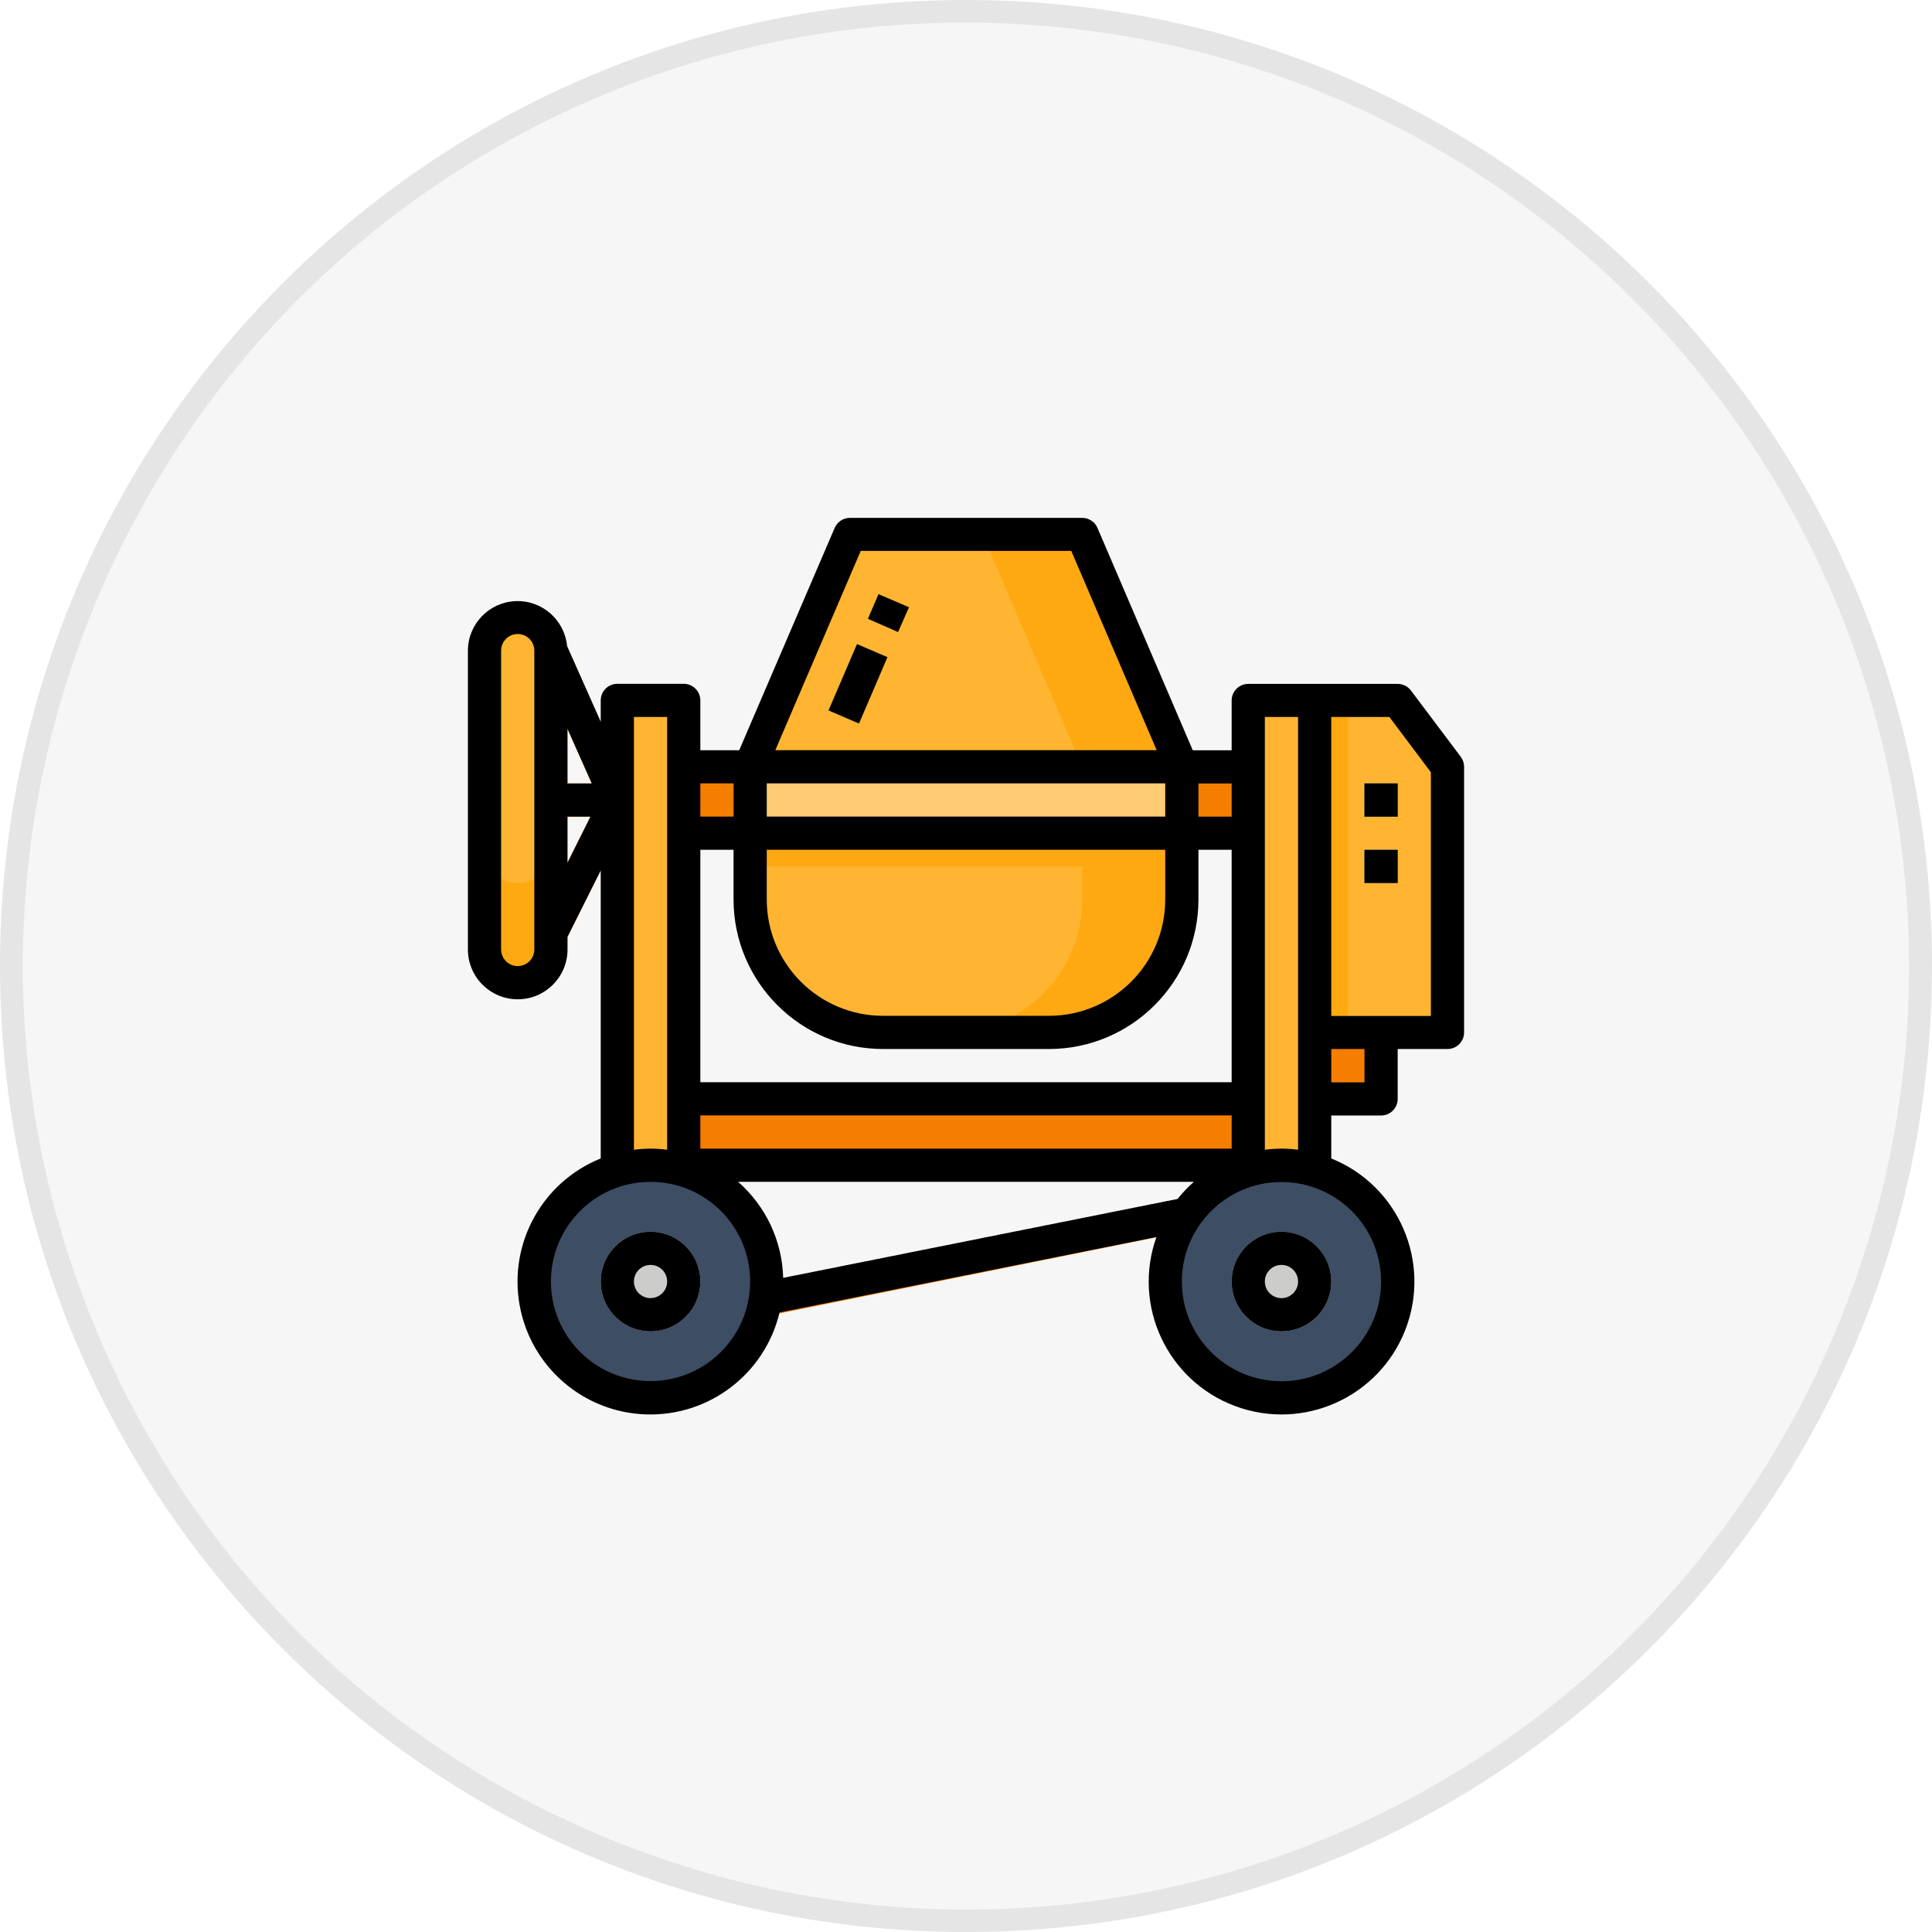
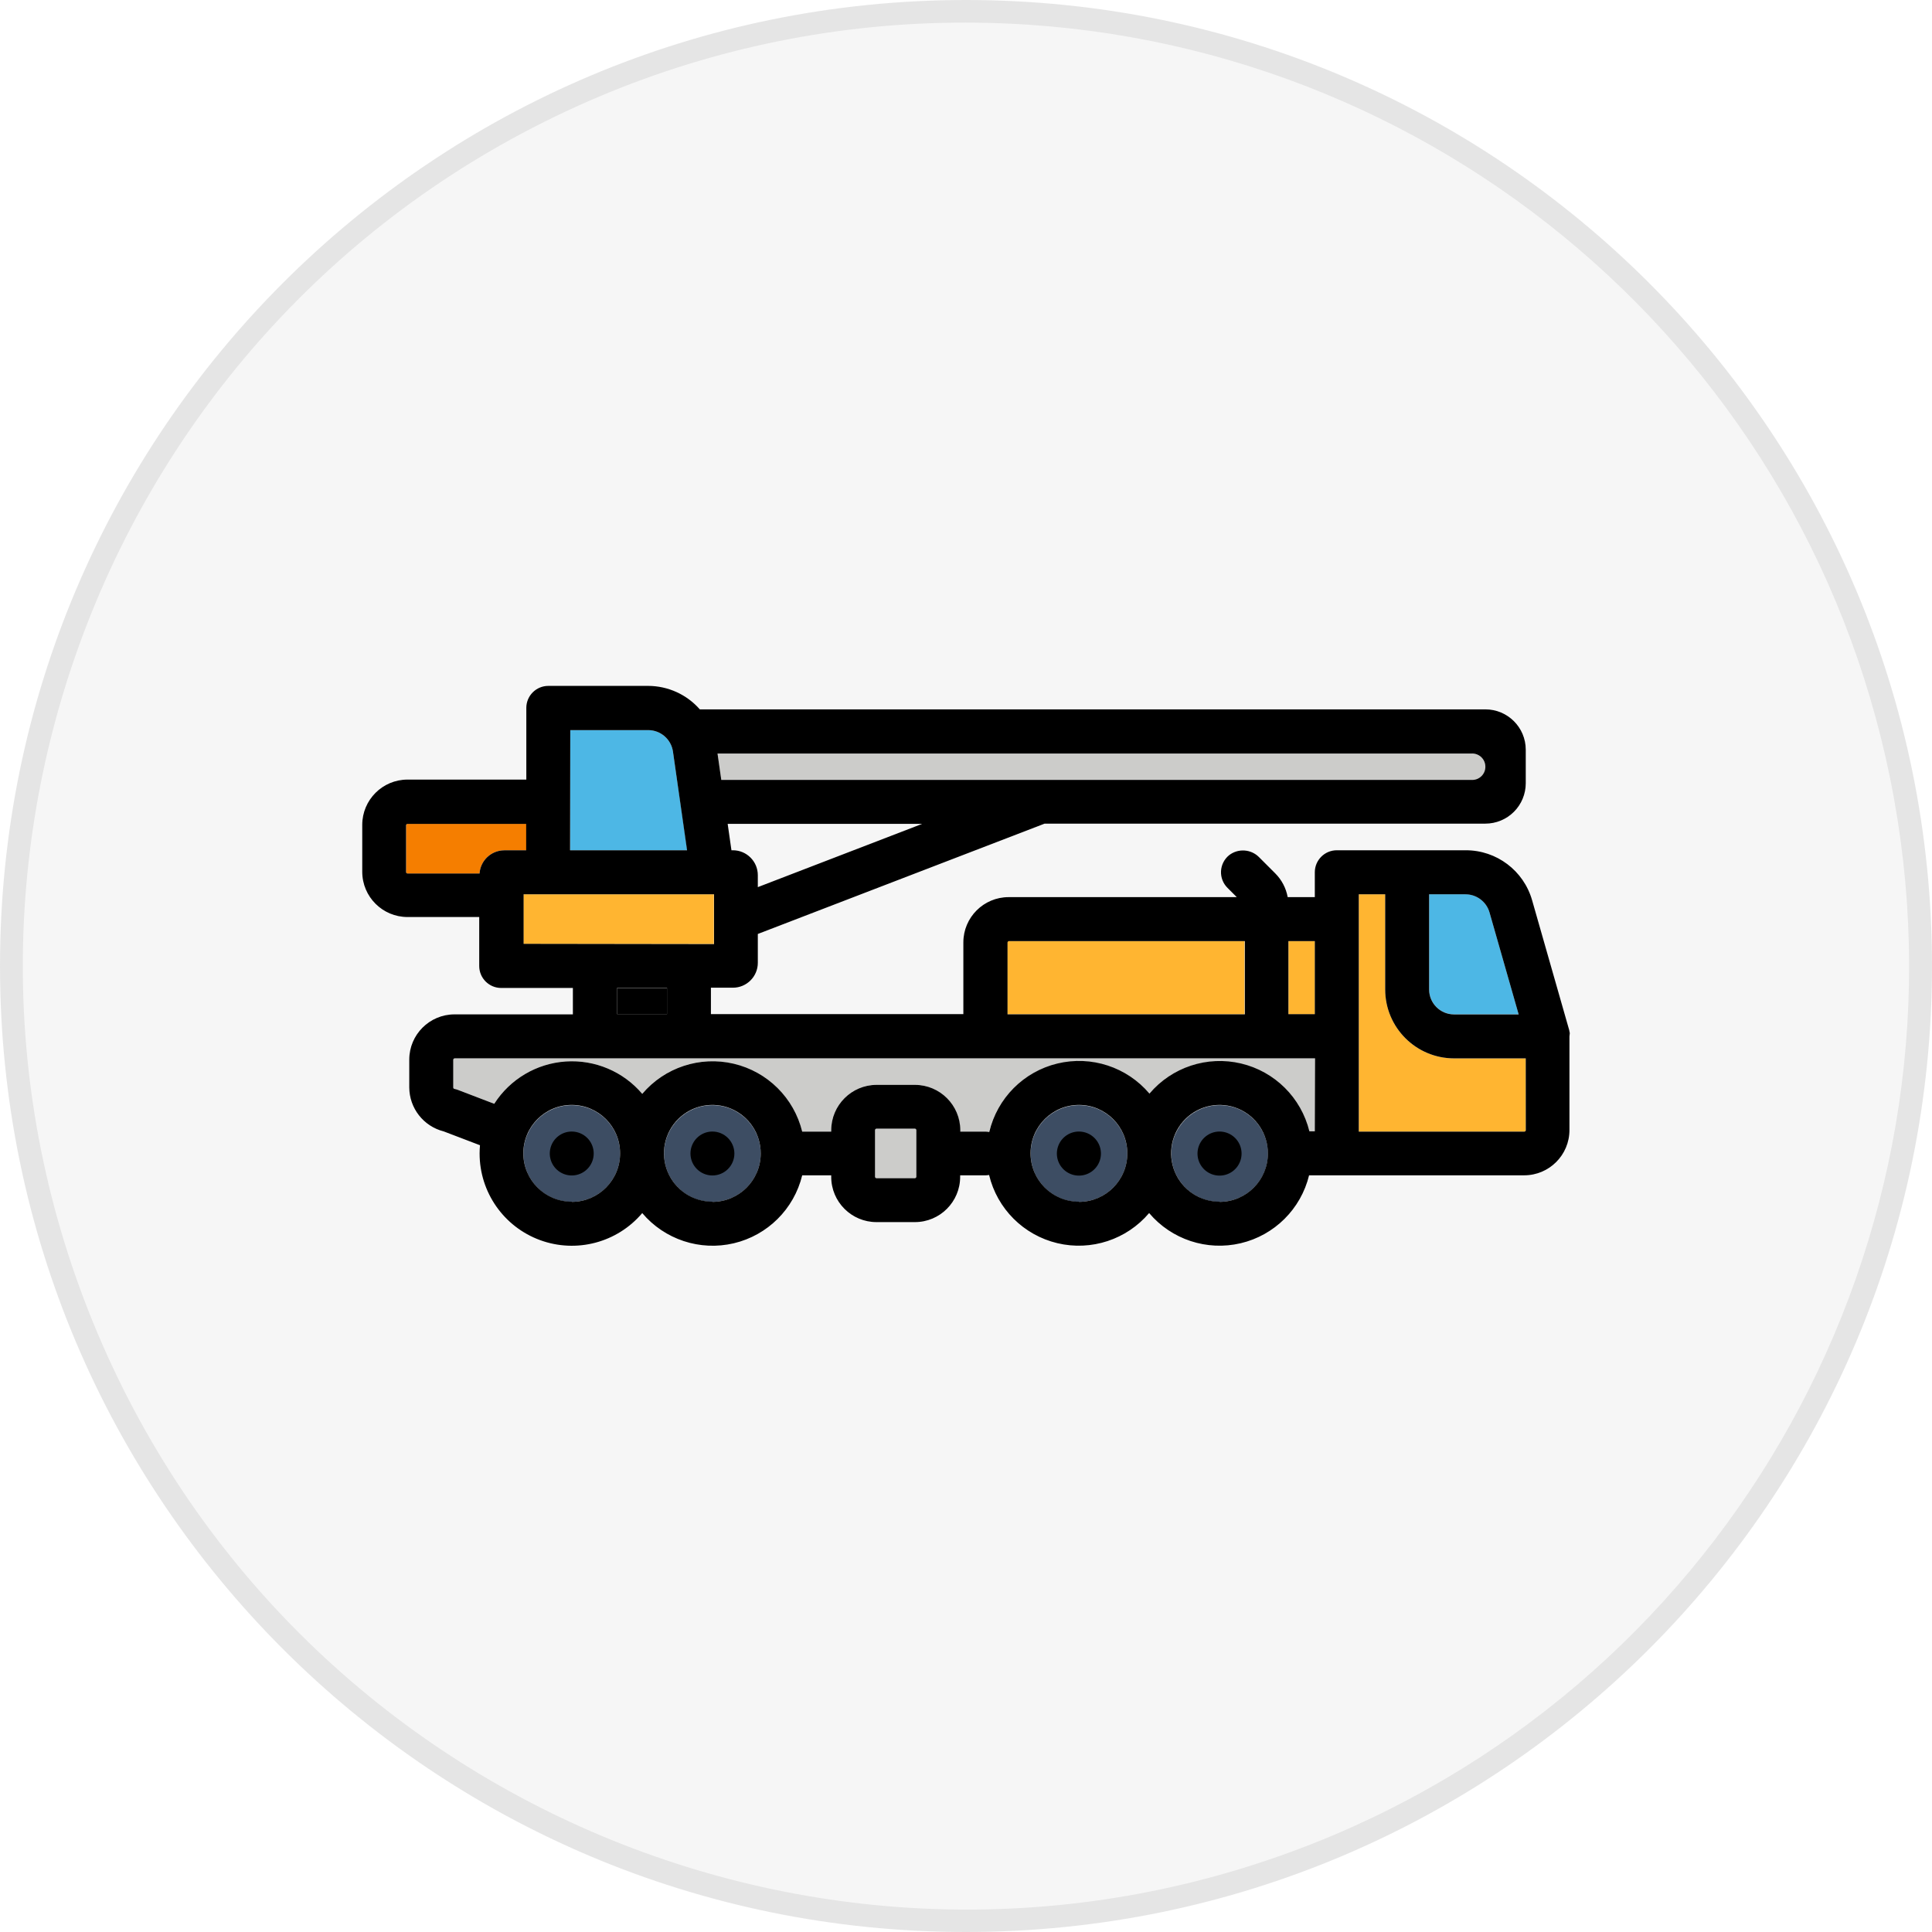
<svg xmlns="http://www.w3.org/2000/svg" viewBox="0 0 512 512">
  <g opacity=".5">
    <path d="m256 509a253 253 0 0 1 -178.9-431.9 253 253 0 0 1 357.8 357.8 251.37 251.37 0 0 1 -178.9 74.1z" fill="#eee" />
    <path d="m256 6a250.07 250.07 0 0 1 97.31 480.36 250.07 250.07 0 0 1 -194.62-460.72 248.53 248.53 0 0 1 97.31-19.64m0-6c-141.38 0-256 114.62-256 256s114.62 256 256 256 256-114.62 256-256-114.62-256-256-256z" fill="#ccc" />
  </g>
-   <g fill="#f57e00">
-     <path d="m167.62 210.23-17.62-39.6a4.44 4.44 0 0 0 -4.2-2.61l-8.8.36.36 8.8 5.81-.24 13.64 30.68h-15.21v8.8h14.88l-13.2 26.4h-5v8.8h7.72a4.4 4.4 0 0 0 3.94-2.44l17.6-35.2a4.43 4.43 0 0 0 .08-3.75z" />
-     <path d="m188.58 342.72 141.62-28.58 1.75 8.62-141.63 28.58z" />
-     <path d="m181.2 203.22h17.6v17.6h-17.6z" />
-     <path d="m313.2 203.22h17.6v17.6h-17.6z" />
-     <path d="m181.2 291.22h149.6v17.6h-149.6z" />
+   <circle cx="151.52" cy="305.7" fill="#3d4d63" r="12.81" />
+   <path d="m127.08 231.54a6.6 6.6 0 0 1 6.58-6.21h5.82v-7h-31.48a.39.39 0 0 0 -.39.39v12.42a.38.38 0 0 0 .39.39z" fill="#f57e00" />
+   <circle cx="188.79" cy="305.7" fill="#3d4d63" r="12.81" />
+   <path d="m347 299.87h1.48v-19.41h-228a.4.4 0 0 0 -.39.39v7.33a.39.39 0 0 0 .31.38 6 6 0 0 1 .94.27l9.62 3.68a24.43 24.43 0 0 1 39.22-2.63 24.44 24.44 0 0 1 42.39 10h7.69v-.39a12.05 12.05 0 0 1 12-12h10.17a12.05 12.05 0 0 1 12 12v.39h6.6a5.47 5.47 0 0 1 1.07.11 24.44 24.44 0 0 1 42.41-10.1 24.44 24.44 0 0 1 42.39 10z" fill="#ccccca" />
+   <path d="m178.34 199.16a6.64 6.64 0 0 0 -6.54-5.67h-20.67v31.84h31z" fill="#4db7e5" />
+   <circle cx="285.94" cy="305.7" fill="#3d4d63" r="12.81" />
+   <rect fill="#ccccca" height="13.2" rx=".39" width="10.95" x="231.89" y="299.1" />
+   <circle cx="323.21" cy="305.7" fill="#3d4d63" r="12.81" />
+   <path d="m163.56 261.82h13.2v6.99h-13.2z" />
+   <path d="m390.15 199.7h-200l1 7h199a3.5 3.5 0 0 0 0-7z" fill="#ccccca" />
+   <g fill="#ffb531">
+     <path d="m138.71 250.18h50.47v-13.18h-50.47z" />
+     <path d="m404.35 299.48v-19h-19a18.27 18.27 0 0 1 -18.25-18.25v-25.23h-7v62.89h43.9a.38.38 0 0 0 .35-.41z" />
+     <path d="m341.46 249.4h6.99v19.41h-6.99z" />
  </g>
-   <path d="m137.2 163.62a8.8 8.8 0 0 1 8.8 8.8v79.2a8.8 8.8 0 0 1 -17.6 0v-79.2a8.8 8.8 0 0 1 8.8-8.8z" fill="#ffb531" />
-   <path d="m137.2 234a8.8 8.8 0 0 1 -8.8-8.8v26.4a8.8 8.8 0 0 0 17.6 0v-26.4a8.8 8.8 0 0 1 -8.8 8.8z" fill="#ffa912" />
-   <path d="m286.8 141.62h-61.6l-26.4 61.6v35.2a35.2 35.2 0 0 0 35.2 35.2h44a35.2 35.2 0 0 0 35.2-35.2v-35.2z" fill="#ffb531" />
-   <path d="m286.8 141.62h-26.4l26.4 61.6v35.2a35.2 35.2 0 0 1 -35.2 35.2h26.4a35.2 35.2 0 0 0 35.2-35.2v-35.2z" fill="#ffa912" />
-   <path d="m230 164 2.81-6.55 8.09 3.47-2.9 6.58z" fill="#ffcb73" />
-   <path d="m219.56 188.28 7.55-17.6 8.08 3.47-7.54 17.6z" fill="#ffcb73" />
-   <path d="m163.6 185.62h17.6v154h-17.6z" fill="#ffb531" />
-   <path d="m330.8 185.62h17.6v154h-17.6z" fill="#ffb531" />
-   <path d="m383.6 273.62h-35.2v-88h22l13.2 17.6z" fill="#ffb531" />
-   <path d="m203.2 339.62a30.8 30.8 0 1 1 -30.8-30.8 30.8 30.8 0 0 1 30.8 30.8z" fill="#3d4d63" />
-   <path d="m185.6 339.62a13.2 13.2 0 1 1 -13.2-13.2 13.2 13.2 0 0 1 13.2 13.2z" fill="#e0e0de" />
-   <path d="m176.8 339.62a4.4 4.4 0 1 1 -4.4-4.4 4.4 4.4 0 0 1 4.4 4.4z" fill="#ccccca" />
-   <path d="m370.4 339.62a30.8 30.8 0 1 1 -30.8-30.8 30.8 30.8 0 0 1 30.8 30.8z" fill="#3d4d63" />
-   <path d="m352.8 339.62a13.2 13.2 0 1 1 -13.2-13.2 13.2 13.2 0 0 1 13.2 13.2z" fill="#e0e0de" />
-   <path d="m198.8 203.22h114.4v17.6h-114.4z" fill="#ffcb73" />
-   <path d="m348.4 273.62h17.6v17.6h-17.6z" fill="#f57e00" />
-   <path d="m361.6 207.62h8.8v8.8h-8.8z" fill="#348fd9" />
-   <path d="m361.6 225.22h8.8v8.78h-8.8z" fill="#348fd9" />
-   <path d="m348.4 185.62h8.8v88h-8.8z" fill="#ffa912" />
-   <path d="m344 339.62a4.4 4.4 0 1 1 -4.4-4.4 4.4 4.4 0 0 1 4.4 4.4z" fill="#ccccca" />
-   <path d="m198.8 220.82h114.4v8.8h-114.4z" fill="#ffa912" />
-   <path d="m230 164 2.81-6.55 8.09 3.47-2.9 6.58z" />
-   <path d="m219.56 188.28 7.55-17.6 8.08 3.47-7.54 17.6z" />
-   <path d="m373.92 183a4.39 4.39 0 0 0 -3.52-1.76h-39.6a4.4 4.4 0 0 0 -4.4 4.4v13.2h-10.3l-25.26-58.94a4.4 4.4 0 0 0 -4-2.66h-61.64a4.4 4.4 0 0 0 -4 2.66l-25.3 58.92h-10.3v-13.2a4.4 4.4 0 0 0 -4.4-4.4h-17.6a4.4 4.4 0 0 0 -4.4 4.4v5.67l-8.92-20.08a13.17 13.17 0 0 0 -26.28 1.21v79.2a13.2 13.2 0 0 0 26.4 0v-3.36l8.8-17.6v76.34a35.2 35.2 0 1 0 47.39 40.82l99.88-20a35.2 35.2 0 1 0 46.33-20.82v-11.38h13.2a4.4 4.4 0 0 0 4.4-4.4v-13.22h13.2a4.4 4.4 0 0 0 4.4-4.4v-70.4a4.41 4.41 0 0 0 -.88-2.64zm-232.32 68.62a4.4 4.4 0 0 1 -8.8 0v-79.2a4.4 4.4 0 0 1 8.8 0zm8.8-23v-12.2h6.08zm0-21v-14.47l6.43 14.47zm184.8 83.6v-101.22h8.8v114.7a32.42 32.42 0 0 0 -8.8 0zm-17.6-83.6h8.8v8.8h-8.8zm-89.5-61.62h55.8l22.63 52.8h-101.06zm-24.9 61.6h105.6v8.8h-105.6zm0 17.6h105.6v13.2a30.84 30.84 0 0 1 -30.8 30.8h-44a30.84 30.84 0 0 1 -30.8-30.8zm-17.6-17.6h8.8v8.8h-8.8zm0 17.6h8.8v13.2a39.65 39.65 0 0 0 39.6 39.6h44a39.65 39.65 0 0 0 39.6-39.6v-13.2h8.8v61.6h-140.8zm0 70.4h140.8v8.8h-140.8zm-17.6-105.6h8.8v114.7a32.42 32.42 0 0 0 -8.8 0zm4.4 176a26.4 26.4 0 1 1 26.4-26.4 26.4 26.4 0 0 1 -26.4 26.4zm35.15-27.36a35.06 35.06 0 0 0 -11.94-25.44h120.78a35.76 35.76 0 0 0 -4.33 4.54zm158.45 1a26.4 26.4 0 1 1 -26.4-26.4 26.4 26.4 0 0 1 26.4 26.38zm-4.4-52.8h-8.8v-8.84h8.8zm17.6-17.6h-26.4v-79.24h15.4l11 14.66z" />
-   <path d="m172.4 326.42a13.2 13.2 0 1 0 13.2 13.2 13.2 13.2 0 0 0 -13.2-13.2zm0 17.6a4.4 4.4 0 1 1 4.4-4.4 4.4 4.4 0 0 1 -4.4 4.38z" />
-   <path d="m326.4 339.62a13.2 13.2 0 1 0 13.2-13.2 13.2 13.2 0 0 0 -13.2 13.2zm17.6 0a4.4 4.4 0 1 1 -4.4-4.4 4.4 4.4 0 0 1 4.4 4.4z" />
-   <path d="m361.6 207.62h8.8v8.8h-8.8z" />
-   <path d="m361.6 225.22h8.8v8.78h-8.8z" />
+   <path d="m385.33 268.81h17.13l-7.73-27.05a6.63 6.63 0 0 0 -6.35-4.78h-9.65v25.23a6.61 6.61 0 0 0 6.6 6.6z" fill="#4db7e5" />
+   <path d="m329.81 249.4h-62.51a.4.4 0 0 0 -.39.39v19h62.9z" fill="#ffb531" />
+   <path d="m151.52 299.87a5.82 5.82 0 1 0 4.12 1.71 5.85 5.85 0 0 0 -4.12-1.71z" />
+   <path d="m188.79 299.87a5.82 5.82 0 1 0 5.83 5.83 5.84 5.84 0 0 0 -5.83-5.83z" />
+   <path d="m285.94 299.87a5.84 5.84 0 1 0 4.11 1.71 5.83 5.83 0 0 0 -4.11-1.71z" />
+   <path d="m323.21 299.87a5.84 5.84 0 1 0 4.11 1.71 5.85 5.85 0 0 0 -4.11-1.71z" />
+   <path d="m416 273.9v-.18a4.29 4.29 0 0 0 -.13-.6s0-.05 0-.08l-9.85-34.48a18.25 18.25 0 0 0 -17.55-13.23h-34.2a5.83 5.83 0 0 0 -5.83 5.82v6.6h-7.19a11.9 11.9 0 0 0 -3.32-6.32l-4.22-4.22a6 6 0 0 0 -8-.56 5.82 5.82 0 0 0 -.43 8.62l2.48 2.48h-60.46a12 12 0 0 0 -12 12v19h-66.9v-7h5.83a6.6 6.6 0 0 0 6.6-6.6v-7.64l76-29.24h116.8a10.7 10.7 0 0 0 10.71-10.71v-8.87a10.7 10.7 0 0 0 -10.71-10.7h-208.17a18.25 18.25 0 0 0 -13.66-6.22h-26.49a5.83 5.83 0 0 0 -5.83 5.83v19h-31.48a12 12 0 0 0 -12 12v12.42a12 12 0 0 0 12 12h19v12.98a5.82 5.82 0 0 0 5.82 5.82h19v7h-31.36a12 12 0 0 0 -12 12v7.33a12.08 12.08 0 0 0 9.12 11.68l9.62 3.67c-.06.72-.1 1.44-.1 2.17a24.44 24.44 0 0 0 43.1 15.81 24.43 24.43 0 0 0 42.39-10h7.69v.39a12 12 0 0 0 12 12h10.17a12 12 0 0 0 12-12v-.39h6.6a6.36 6.36 0 0 0 1.07-.1 24.43 24.43 0 0 0 42.41 10.09 24.43 24.43 0 0 0 42.39-10h57a12 12 0 0 0 12-12v-24.83a6 6 0 0 0 .08-.74zm-149-24.11a.4.4 0 0 1 .39-.39h62.51v19.41h-62.9zm-66.17-14.69v-3.17a6.61 6.61 0 0 0 -6.6-6.6h-.39l-1-7h51.55zm192.81-31.9a3.49 3.49 0 0 1 -3.49 3.49h-199l-1-7h200a3.5 3.5 0 0 1 3.49 3.51zm-242.51-9.71h20.67a6.64 6.64 0 0 1 6.54 5.67l3.74 26.17h-31zm-24 38h-19.13a.38.38 0 0 1 -.39-.39v-12.37a.39.39 0 0 1 .39-.39h31.44v7h-5.82a6.6 6.6 0 0 0 -6.54 6.2zm11.63 18.64v-13.13h50.47v13.2zm38 11.64v7h-13.2v-7zm-25.24 56.69a12.82 12.82 0 1 1 12.81-12.81 12.83 12.83 0 0 1 -12.81 12.86zm37.27 0a12.82 12.82 0 1 1 12.81-12.76 12.83 12.83 0 0 1 -12.81 12.81zm54.05-6.6a.41.41 0 0 1 -.39.39h-10.17a.41.41 0 0 1 -.39-.39v-12.38a.41.41 0 0 1 .39-.38h10.17a.41.41 0 0 1 .39.38zm43.1 6.6a12.82 12.82 0 1 1 12.81-12.81 12.83 12.83 0 0 1 -12.81 12.86zm37.27 0a12.82 12.82 0 1 1 12.79-12.76 12.82 12.82 0 0 1 -12.79 12.81zm25.23-18.64h-1.44a24.44 24.44 0 0 0 -42.39-10 24.44 24.44 0 0 0 -42.45 10.18 5.47 5.47 0 0 0 -1.07-.11h-6.6v-.39a12.05 12.05 0 0 0 -12-12h-10.21a12.05 12.05 0 0 0 -12 12v.39h-7.69a24.44 24.44 0 0 0 -42.39-10 24.43 24.43 0 0 0 -39.22 2.63l-9.62-3.68a6 6 0 0 0 -.94-.27.39.39 0 0 1 -.31-.38v-7.33a.4.4 0 0 1 .39-.39h228zm0-31.06h-7v-19.36h7zm30.29-31.76h9.65a6.63 6.63 0 0 1 6.35 4.78l7.73 27.05h-17.13a6.61 6.61 0 0 1 -6.6-6.6zm25.62 62.5a.38.38 0 0 1 -.39.39h-43.87v-62.89h7v25.23a18.27 18.27 0 0 0 18.25 18.25h19z" />
</svg>
